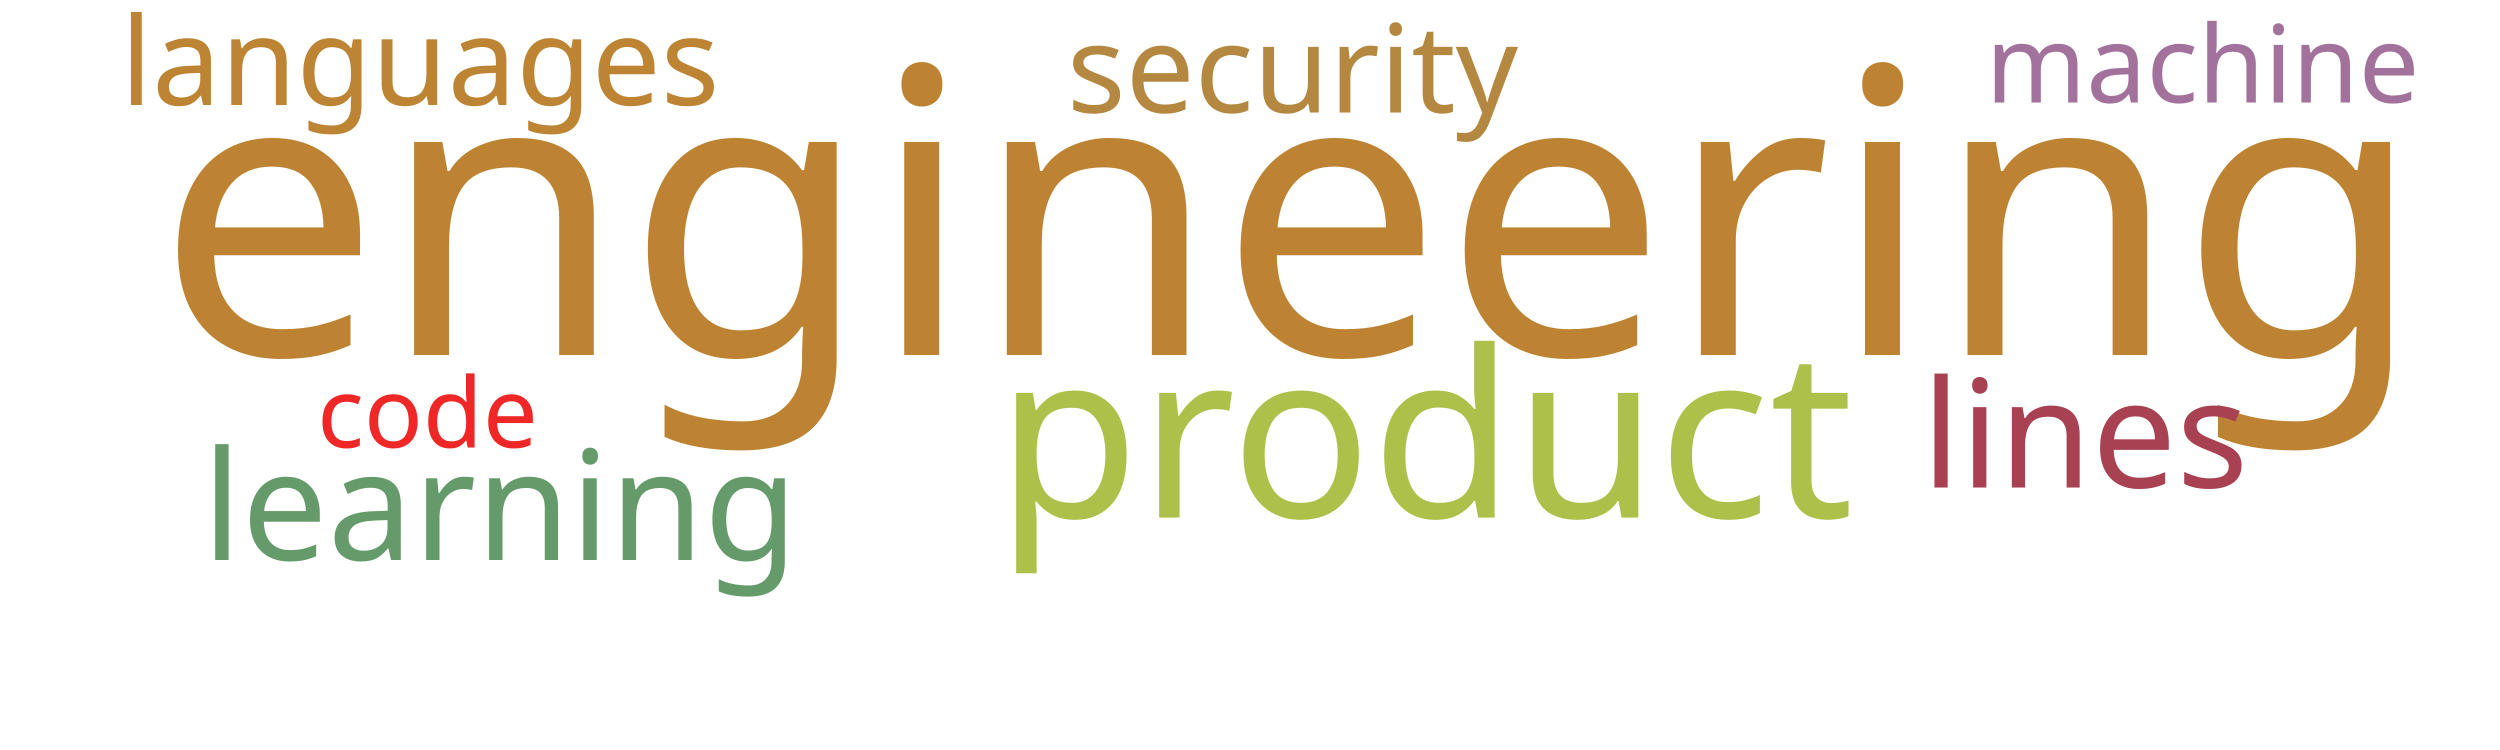
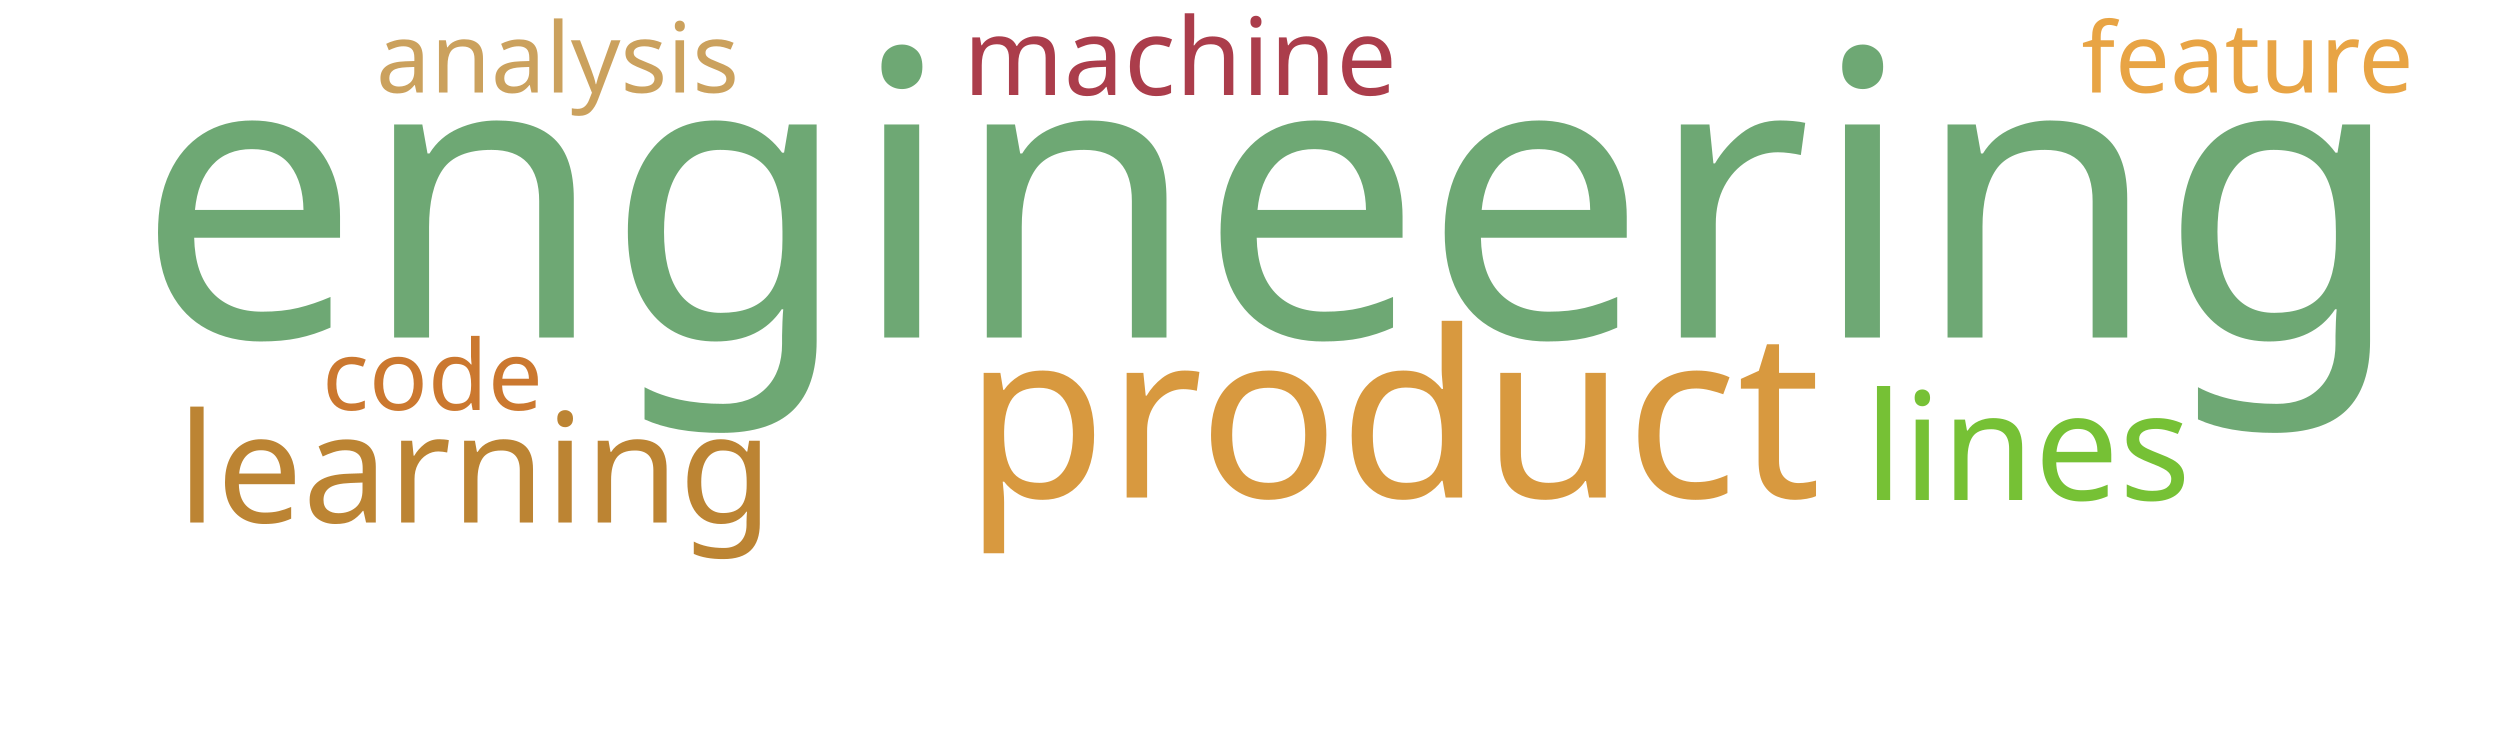
<svg xmlns="http://www.w3.org/2000/svg" width="1000" height="300">
  <g transform="translate(500, 150)">
-     <text text-anchor="middle" style="font-family: Impact; font-size: 159px; fill: #bd8332" transform="translate(16,-8)rotate(0)">engineering</text>
-     <text text-anchor="middle" style="font-family: Impact; font-size: 93px; fill: #adc14a" transform="translate(70,57)rotate(0)">product</text>
-     <text text-anchor="middle" style="font-family: Impact; font-size: 61px; fill: #659b6b" transform="translate(-300,74)rotate(0)">learning</text>
-     <text text-anchor="middle" style="font-family: Impact; font-size: 60px; fill: #a84152" transform="translate(334,45)rotate(0)">lines</text>
-     <text text-anchor="middle" style="font-family: Impact; font-size: 49px; fill: #bc8433" transform="translate(-332,-108)rotate(0)">languages</text>
-     <text text-anchor="middle" style="font-family: Impact; font-size: 49px; fill: #b58842" transform="translate(17,-105)rotate(0)">security</text>
-     <text text-anchor="middle" style="font-family: Impact; font-size: 43px; fill: #a2729c" transform="translate(381,-109)rotate(0)">machine</text>
-     <text text-anchor="middle" style="font-family: Impact; font-size: 39px; fill: #ef2727" transform="translate(-329,29)rotate(0)">code</text>
+     <text text-anchor="middle" style="font-family: Impact; font-size: 159px; fill: #6ea874" transform="translate(8,-15)rotate(0)">engineering</text>
+     <text text-anchor="middle" style="font-family: Impact; font-size: 93px; fill: #d8993f" transform="translate(57,49)rotate(0)">product</text>
+     <text text-anchor="middle" style="font-family: Impact; font-size: 61px; fill: #bc8433" transform="translate(-310,59)rotate(0)">learning</text>
+     <text text-anchor="middle" style="font-family: Impact; font-size: 60px; fill: #76c135" transform="translate(311,50)rotate(0)">lines</text>
+     <text text-anchor="middle" style="font-family: Impact; font-size: 43px; fill: #ab3d4b" transform="translate(-28,-112)rotate(0)">machine</text>
+     <text text-anchor="middle" style="font-family: Impact; font-size: 39px; fill: #cba15d" transform="translate(-277,-113)rotate(0)">analysis</text>
+     <text text-anchor="middle" style="font-family: Impact; font-size: 39px; fill: #e8a444" transform="translate(399,-113)rotate(0)">feature</text>
+     <text text-anchor="middle" style="font-family: Impact; font-size: 39px; fill: #cb782f" transform="translate(-327,14)rotate(0)">code</text>
  </g>
</svg>
